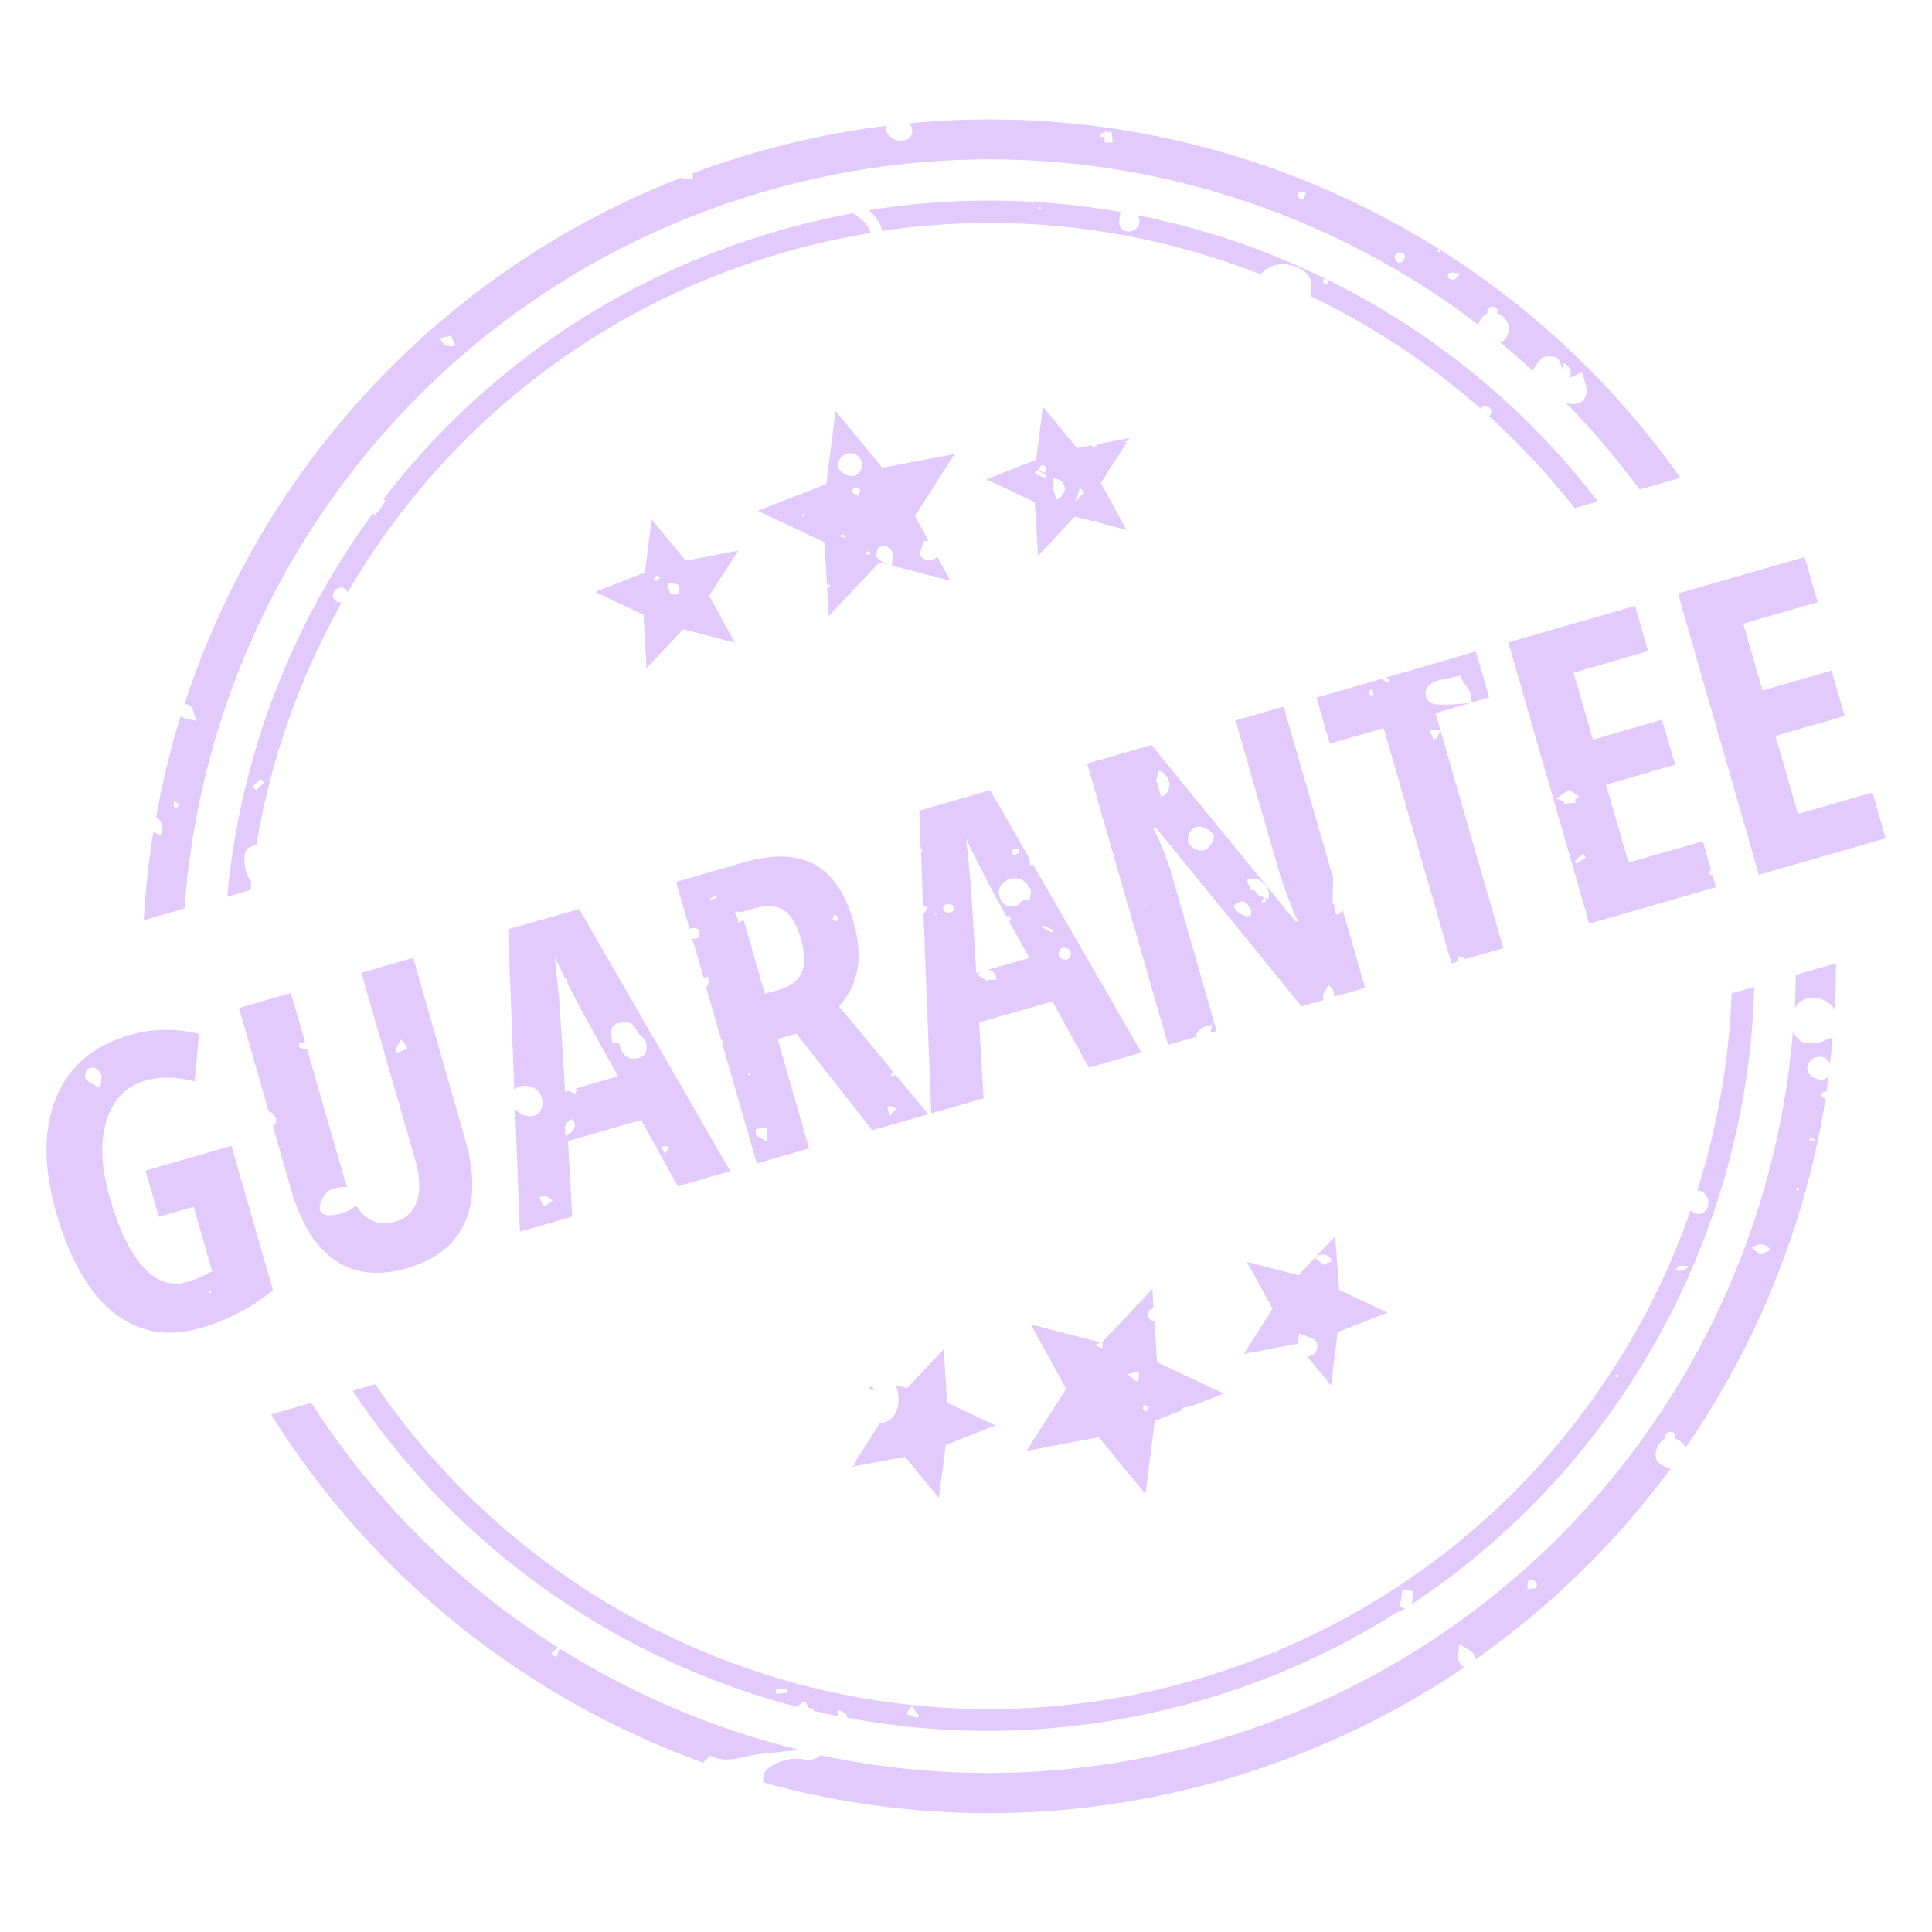
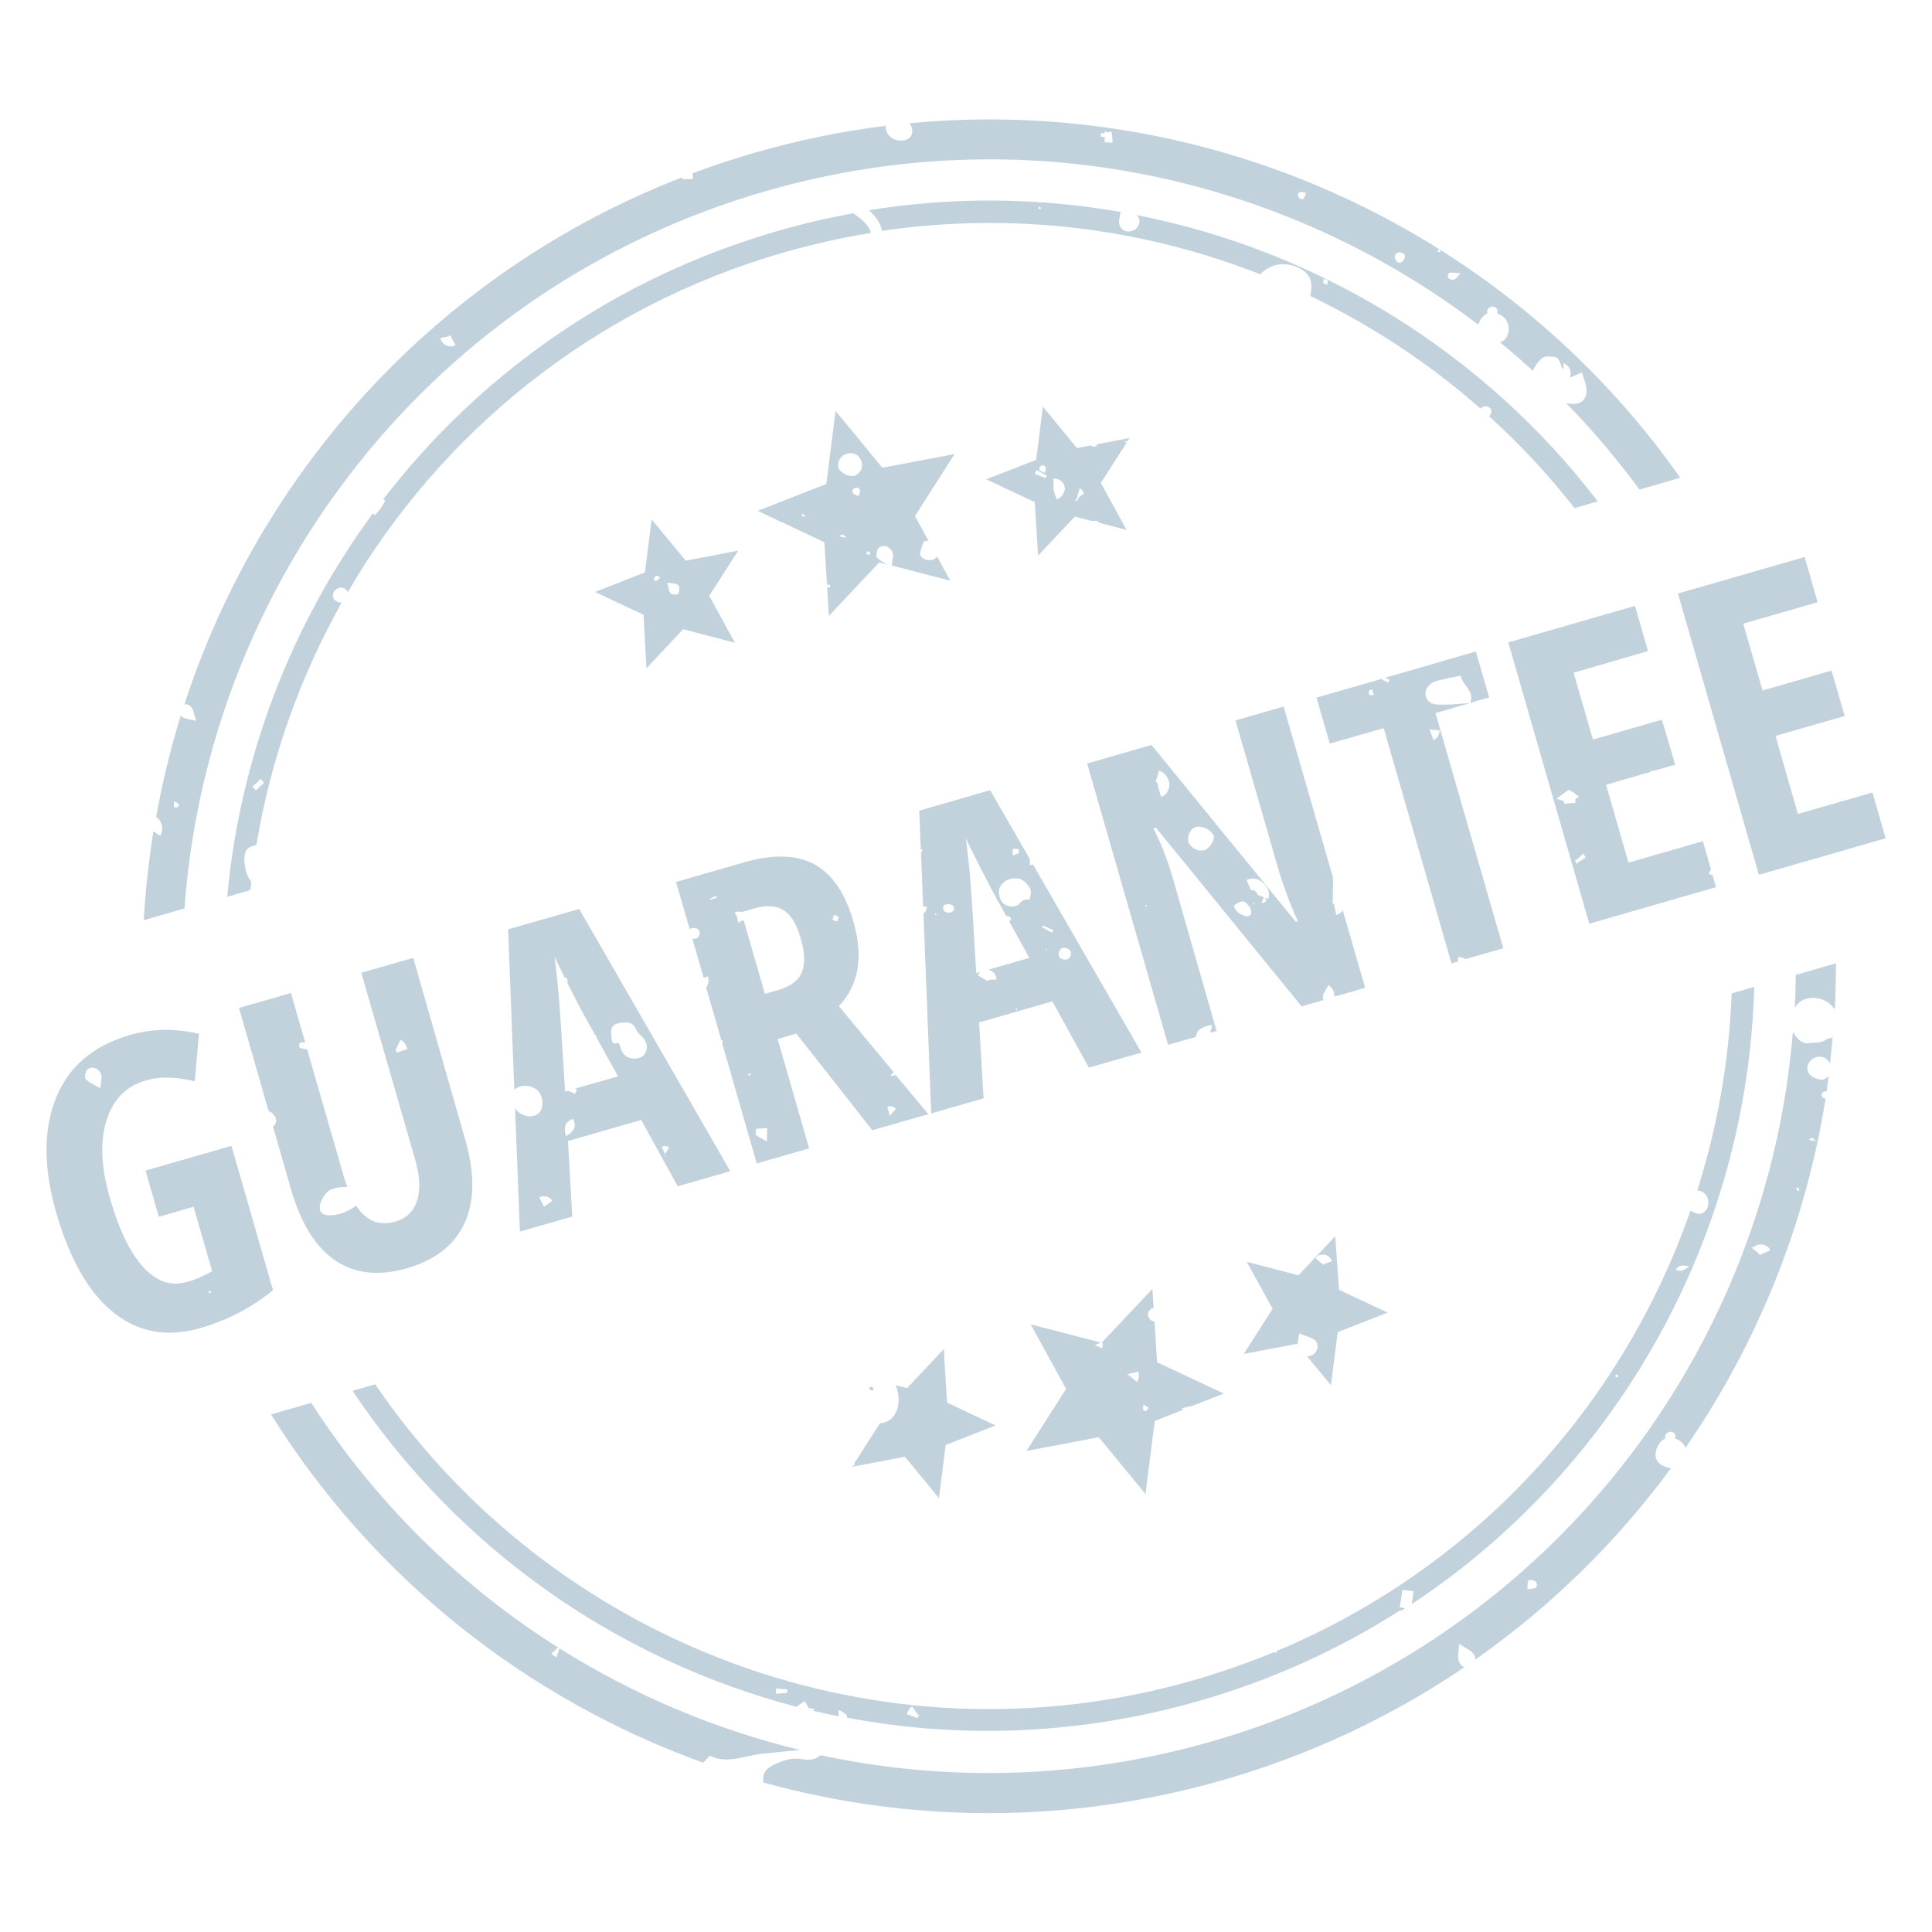
<svg xmlns="http://www.w3.org/2000/svg" version="1.1" id="Слой_1" x="0px" y="0px" viewBox="0 0 1000 1000" style="enable-background:new 0 0 1000 1000;" xml:space="preserve">
  <style type="text/css">
	.st0{opacity:0.25;}
- 	.st1{fill:#902af5;}
+ 	.st1{fill:#0a4b78;}
</style>
  <g class="st0">
    <g>
      <path class="st1" d="M934.5,517.1c5.6-1.8,11.9,0.4,15.2,5.4c0.4-7.9,0.6-15.9,0.6-23.9l-20.8,6c-0.1,5.7-0.2,11.4-0.5,17.1    C930.2,519.6,931.8,518,934.5,517.1z" />
      <polygon class="st1" points="912.1,649.8 914,648.9 912,649.7   " />
      <path class="st1" d="M367.4,908.8c9.3,4.4,17.9-0.1,26.7-1c3.8-0.4,7.5-0.8,11.3-1.2c2.9-0.3,5.8-0.5,8.7-0.8    c-44.2-10.7-86.3-28.6-124.5-52.6l-1.6,4.5c0,0-0.1,0-0.1,0c-1-0.4-1.8-1-2.5-1.9l2.2-1.9l1.3-1.1c-50.6-32-94.5-75-127.8-126.7    l-20.8,6C193,816.6,272.6,879.4,364,912.4C365.1,911.2,366.2,910,367.4,908.8z" />
      <path class="st1" d="M754.9,859.2c-0.4-2,0.1-4.3,0.4-8.3c3.6,2.4,6.1,3.3,7.3,5c0.8,1,1.1,2.1,1,3.1    c39.3-27.6,73.4-61.1,101.3-99.1c-3.3-0.3-6.6-2.1-7.6-4.7c-1.4-3.5,1.1-9.2,4.7-10.6c0,0,0,0,0,0c-0.4-1.2,0-2.4,1.2-3.1    c1.3-0.8,3-0.4,3.7,0.8c0.4,0.6,0.4,1.5,0.1,2.3c2.2,0.7,4.3,2.3,5.2,4.4c0.1,0.1,0.1,0.2,0.2,0.4    c37.1-53.7,62.1-115.5,72.5-180.6c-0.7-0.3-1.3-0.5-1.7-1c-0.8-0.9-0.4-2,0.6-2.6c0.5-0.3,1.1-0.3,1.6-0.2    c0.4-2.7,0.8-5.4,1.1-8.1c-0.5,0.7-1.3,1.2-2.1,1.6c-2.4,1.1-7.2-0.8-8.5-3.5c-1.3-2.6,0.3-6.2,3.3-7.5c3.1-1.3,6.3-0.3,7.8,2.6    c0.1,0.2,0.2,0.3,0.2,0.5c0.5-4.6,1-9.2,1.4-13.8c-0.6,0.5-1.5,0.8-2.6,0.8c-3.3,2.7-7.3,1.9-10.8,2.4c-0.8,0.1-1.8-0.4-2.6-0.8    c-1.7-0.9-3.4-2.9-4.6-5.1c-8.1,99-51.5,191.8-121,261.3c0,0,0,0,0,0.1l-0.1,0c-48.3,48.3-109.2,85.5-179.5,105.8    c-68.4,19.7-137.7,21.1-202.7,7.2c-2.5,2.3-5.7,2.7-9,2.1c-4.9-0.9-9.2,0.1-13.4,2c-5.8,2.5-7.8,4.9-7.2,10    c75.4,20.9,157.4,21.9,238.1-1.3c45.6-13.1,87.5-33.1,124.7-58.3C756.5,862.3,755.3,861,754.9,859.2z M939.8,590.7    c-1.6-0.3-2.5-0.5-3.6-0.8C938,588.5,938,588.5,939.8,590.7z M929.9,614.7c0.4,0.1,0.9,0.1,1.2,0.3c0.2,0.2,0.1,0.7,0.1,1.4    c-0.7-0.3-1.3-0.3-1.4-0.6C929.7,615.5,929.9,615.1,929.9,614.7z M909.1,644.6l0.3-0.2l0.4-0.1c2.5-0.6,4.8,0.2,6.2,2.2    c0,0,0,0,0,0c0,0,0,0,0,0c0,0,0,0,0,0.1c0,0,0,0,0,0c0,0,0,0,0,0l0,0c0,0,0,0,0,0v0c0,0,0,0,0,0l0,0c0,0,0,0,0,0c0,0,0,0,0,0    c0,0,0,0,0,0c0,0,0,0,0,0c0,0,0,0,0,0c0,0,0,0,0,0c0,0,0,0,0,0c0,0,0,0,0,0c0,0,0,0,0,0l0,0c0,0,0,0,0,0.1v0    c0,0.1,0.1,0.1,0.1,0.2c0,0,0,0,0,0c0,0,0,0,0,0l0,0c0,0,0,0,0,0c0,0,0,0.1,0,0.1l0.1,0.2l-2.8,1.2l0.1,0l-2,0.9l0,0    c-0.2,0.1-0.3,0.3-0.4,0.3l-0.1-0.1l-0.1,0c0,0,0.1,0,0.1,0.1c0,0-0.1,0-0.2,0l0,0l-0.1-0.4l-4.1-3.5    C907.7,645.6,908.3,645,909.1,644.6z M791.2,818.1c0.8-0.6,2.7-0.1,3.8,0.5c0.5,0.3,0.7,2.7,0.1,3.1c-0.9,0.7-2.4,0.5-4.5,0.9    C790.8,820.5,790.5,818.6,791.2,818.1z" />
    </g>
    <g>
      <path class="st1" d="M450.7,717.7c-0.4,0.1-0.7,0.7-1,1.1c0.6,0.4,1.2,0.7,1.9,1.1c0.2-0.5,0.4-1,0.6-1.4    C451.6,718.2,451,717.7,450.7,717.7z" />
      <path class="st1" d="M515.3,737.8L490.2,726l-1.7-27.7l-19,20.2l-5.9-1.5c3.3,8,1,16.8-5.1,19c-1,0.4-2,0.6-3.1,0.7l-13.2,20.7    c0.1,0.3,0.1,0.7,0.1,1c0,0,0,0,0,0c0,0,0,0.1,0,0.1l0,0l-0.7-0.1l-0.5,0.8l27.3-5.2l17.6,21.4l3.5-27.5L515.3,737.8z" />
    </g>
    <g>
      <polygon class="st1" points="570.2,694.7 570.2,694.7 568.1,695.7   " />
      <path class="st1" d="M612.1,728.8l4.5-1.1c0,0,0,0,0,0c0,0,0,0.1,0,0.1c0,0,0,0,0,0c0,0,0,0,0,0c0,0,0,0.1,0,0.1l16.8-6.6    l-34.5-16.2l-1.3-20.9c-0.6-0.2-1.2-0.4-1.6-0.7c-2.3-1.6-2.4-4-0.5-5.7c0.5-0.5,1.1-0.7,1.6-0.8l-0.6-9.9l-26,27.6    c0.1,0.1,0.1,0.3,0.1,0.4c0,0,0,0.1,0,0.1c0,0,0,0,0,0l0,0c0,0,0,0,0,0c0,0,0,0,0,0c0,0,0,0.1,0,0.1v0c0.2,0.8,0.1,1.7-0.2,2.5    l-3.8-1.6l-0.6,0.2l-1,0.5l0.7-0.3l-0.7,0.3l0.7-0.3l0,0l0,0l0.3-0.1l0,0l0.5-0.2l0,0l0,0l1.2-0.5l2.1-0.9l-36.3-9.4l18.3,33.4    l-20.5,32.1l37.4-7.1l24.2,29.4l4.8-37.8l14.4-5.7L612.1,728.8z M588.4,715.2l-4.6-3.8c0,0,0,0.1-0.1,0.1    c-0.1,0.1-0.1,0.3-0.1,0.3c0,0,0-0.2-0.1-0.5l5.7-1.3l0,0h0c0.1,0.3,0.1,0.7,0.2,1C589.7,713.1,589.1,714.4,588.4,715.2z     M593.2,730.4c-0.2,0.1-1.4-0.4-1.5-0.7c-0.2-0.7,0.1-1.5,0.2-2.7c1.2,0.7,1.9,1.1,2.6,1.6C594.1,729.2,593.8,729.9,593.2,730.4z" />
    </g>
    <path class="st1" d="M691.1,639.9l-19,20.2l-26.8-7l13.4,24.3l-14.9,23.4l27.3-5.2l0.4,0.5c0.2-1.6,0.7-3.5,1-6   c3.9,1.8,6.8,2.2,8.4,3.9c2.2,2.3,0.8,6.4-2.1,7.6c-0.8,0.3-1.5,0.5-2.2,0.5l12.3,14.9l3.5-27.5l25.8-10.1l-25.1-11.8L691.1,639.9z    M685.1,654.4l0.4,0.5l-0.2-0.2l0.2,0.2L685.1,654.4l-0.1,0l0.5,0.5c0,0-0.1,0.1-0.1,0.1c0,0,0,0,0,0l-0.6-0.5l-0.3,0.1l-0.2-0.5   l-3.4-2.9c0.2-0.2,0.4-0.4,0.6-0.6c0,0,0.1-0.1,0.1-0.1l0.6-0.6l0.5-0.2c2.8-1,5.3,0.1,6.5,2.6c0,0,0,0,0,0c0,0,0,0,0,0   c0.1,0.1,0.1,0.3,0.2,0.5L685.1,654.4z" />
    <path class="st1" d="M75.3,605.9l6.9,23.9l18-5.2l9.6,33.4c-4.2,2.4-8.5,4.3-12.9,5.5c-8.3,2.4-15.9-0.1-22.7-7.6   c-6.8-7.4-12.6-19.3-17.3-35.7c-4.6-15.9-5.2-29.3-1.8-40.2c3.4-10.9,10.2-17.9,20.5-20.8c7.2-2.1,15.6-1.9,25.2,0.5l2.2-24.6   c-12.3-2.9-24.2-2.7-35.8,0.6C48.3,541.2,35.6,552,29,568.3c-6.6,16.2-6.6,36,0.1,59.4c7,24.2,16.9,41.5,29.7,51.7   c12.8,10.2,27.7,12.9,44.6,8.1c14.2-4.1,26.8-10.6,37.9-19.7l-21.5-74.7L75.3,605.9z M51.9,563.3c-3.6-2.2-6.2-3.1-7.6-4.9   c-0.8-1,0.1-4.4,1.2-5.1c2.7-1.6,5.6-0.2,6.8,2.6C53,557.4,52.2,559.5,51.9,563.3z M108.3,669.5c-0.1-0.4-0.2-0.8-0.3-1.2   c0-0.1,0.5-0.3,0.6-0.2c0.3,0.3,0.6,0.6,0.8,1C109,669.2,108.7,669.3,108.3,669.5z" />
    <path class="st1" d="M213.9,495.8l-26.9,7.7l27.8,96.4c2.5,8.7,2.9,15.9,1.1,21.5c-1.8,5.6-5.5,9.2-11.2,10.9   c-8.4,2.4-15.2-0.3-20.4-8.3c-3.6,2.8-7.5,4.6-12.5,5c-5.3,0.4-7.5-2-5.7-6.8c1-2.6,3-5.7,5.4-6.6c2.6-1,5.4-1.3,8.2-1.2   c-0.5-1.4-1-3-1.5-4.6l-19.2-66.6c-1.8-0.4-3-0.4-3.9-1c-0.4-0.3-0.2-2.4,0.2-2.5c0.8-0.2,1.8-0.2,2.7,0l-7.4-25.7l-26.9,7.7   l15.3,53.3c1.2,0.6,2.1,1.2,2.7,2c1.8,2.1,1.6,4.6-0.4,6.1l9.3,32.4c5.1,17.7,12.7,30,22.9,36.9c10.2,6.9,22.5,8.2,37,4.1   c14.8-4.3,24.8-12.1,30-23.5c5.2-11.4,5.3-25.7,0.3-43.1L213.9,495.8z M208.1,543.9l-2.7,1c-0.4-1.1-0.7-1.4-0.7-1.4l2.6-5.3   c2.1,1.1,3,3.2,3.6,4.7L208.1,543.9z" />
    <path class="st1" d="M331.9,579.7l18.9,34.3l27.2-7.8l-78.2-135.7L263,481l3.2,83.2c0,0,0.1-0.1,0.1-0.1c2.6-2.9,8.6-2.7,11.9,0.3   c3.1,2.9,3.5,9.1,0.7,11.7c-2.8,2.6-7.9,2.1-11.2-1.1c-0.4-0.4-0.8-0.8-1.1-1.3l2.5,63.8l27.1-7.8l-2.2-39.1L331.9,579.7z    M343.3,593.3l0.2-0.1c0.7-0.1,1.5,0,2.2,0.3c0,0,0,0,0,0l0.4,0.2l0.2,0.2l-2,3.4l0.7,1.8l-0.5-1l0.1,0.3l0.2,0.8l-0.5-1.5l0-0.1   l0-0.1l0,0.1l0,0l-0.2,0.4l-0.6,1.1l0.8-1.6l0,0l-1.8-3.8L343.3,593.3z M320.6,529.5c0.9-0.1,1.8-0.2,2.8-0.3   c2.6-0.1,4.7,0.9,5.7,3.3c0.7,1.7,1.8,2.9,3.2,4.1c0.9,0.8,1.7,2,2.1,3.2c1.2,3.3-0.4,6.8-3.4,7.7c-4,1.3-7.9-0.3-9.3-3.9   c-0.5-1.2-0.9-2.4-1.4-3.8c-3.3,0.5-3.3,0.4-3.7-2.2c-0.1-1-0.3-2-0.3-3.1C316.2,531.6,317.7,529.9,320.6,529.5z M283.6,623.2   l-2,1.4l0,0l-0.4,0.3l0.4-0.3l-1.1-2.1c0,0,0,0,0,0v0c0,0,0,0,0,0l-1.4-2.7c2.4-1.3,5.3-0.5,6.8,1.7L283.6,623.2z M289.2,515   c-0.7-7.3-1.4-13.9-2.1-19.8c0.9,2.1,2.6,5.6,5.1,10.7c0.4,0.1,0.8,0.3,1.1,0.5c0.4,0.2,0.6,1.6,0.4,2.5c0.3,0.7,0.7,1.4,1.1,2.1   c4,7.8,6.5,12.7,7.6,14.6l5.8,10.4c0.2,0,0.5,0.1,0.7,0.1c-0.1,0.3-0.1,0.6-0.2,0.8l11.2,20.2l-22.3,6.4l1,0.3l0,0.2   c-0.2,0.6-0.4,1.2-0.7,1.6c-0.1,0.2-0.2,0.3-0.2,0.5l0,0l-3.6-1.5l-1.6,0.5c0-0.4,0-0.7-0.1-1.1l-0.2-0.1c0-0.1,0.1-0.3,0.2-0.4   C290.9,538.3,289.8,522.1,289.2,515z M296.6,579.1c2,4.2,0.5,6.5-3.7,9C291.6,583,292.7,580.6,296.6,579.1z" />
    <path class="st1" d="M461.4,557L461.4,557c0-0.1,0-0.1-0.1-0.2c-0.1-0.2-0.1-0.3-0.2-0.3c0,0,0-0.1,0-0.1l1.5-1.4l-28.4-34.2   c10.3-10.9,12.8-25.5,7.5-43.9c-4.2-14.6-10.9-24.4-20.1-29.5c-9.2-5-21.3-5.4-36.3-1.1l-35.4,10.2l7.1,24.5h0   c0.1-0.1,0.2-0.2,0.3-0.2c0.1-0.1,0.2-0.2,0.4-0.2c1.5-0.7,3.6-0.1,4.2,1.2c0.6,1.3,0.1,3.1-1.2,3.8c-0.2,0.1-0.4,0.2-0.6,0.2   c0,0-0.1,0-0.1,0c-0.2,0-0.3,0.1-0.5,0.1c0,0,0,0,0,0c-0.4,0-0.8-0.1-1.2-0.2l5.9,20.4l2.2-0.7c0.1,0.3,0.2,0.6,0.2,0.9   c0,0.1,0,0.2,0,0.3c0,0.2,0.1,0.4,0.1,0.6c0,0.1,0,0.3,0,0.4c0,0.1,0,0.3,0,0.4c0,0.1,0,0.3,0,0.4c0,0.1,0,0.2-0.1,0.3   c0,0.2-0.1,0.3-0.1,0.5c0,0.1,0,0.1-0.1,0.2c-0.2,0.6-0.5,1.2-0.9,1.7c0,0,0,0,0,0l7.9,27.4c0,0,0,0,0,0c0.2,0,0.5,0.1,0.8,0.1   c0,0.1-0.1,0.3-0.1,0.4c0,0,0,0.1,0,0.1c0,0,0,0,0,0.1c-0.1,0.4-0.2,0.6-0.3,0.8l17.9,62.2l27.1-7.8l-16.3-56.6l9.7-2.8l39.3,50   l29-8.3l-16.9-20.3L461.4,557z M367.6,465.7c-0.1-0.2-0.1-0.3-0.2-0.5c1.1-0.5,2.2-1,3.3-1.5c0.1,0.3,0.2,0.6,0.4,0.9   C369.9,465,368.8,465.4,367.6,465.7z M388,556.7c-0.2,0.1-0.6-0.2-0.8-0.3c0.1-0.3,0.2-0.7,0.4-0.8c0.2-0.1,0.6,0.1,1,0.3   C388.3,556.3,388.2,556.7,388,556.7z M397,585l0,0.4c0,0.2,0,0.3,0,0.5l0,5l-4.7-2.7l-1.1-0.9l0-1.5c0-0.3,0-0.7,0.1-1l0-0.3   c0,0,0,0,0-0.1c0,0,0-0.1,0-0.1c0,0,0,0,0,0v0l3.8-0.3l0.5,0l1.5-0.1c0,0.3,0,0.6,0,0.9C397,584.8,397,584.9,397,585z M415.1,503   c-1.7,4.4-5.8,7.5-12.2,9.4l-7,2l-11-38.1l-2,0.7l0.3,0.5l-0.6,0.3l-0.2-0.6l-0.3,0.1l-0.7-2.9l-1.1-2.1l0.5-0.3l0.5-0.1   c0.3,0,0.6-0.1,0.8,0c0.1,0,0.2,0,0.3,0c0.1,0,0.3,0,0.4,0c0.3,0,0.7,0.1,1,0.2c0,0,0,0,0,0l6.6-1.9c6.2-1.8,11.2-1.5,15,0.8   c3.9,2.3,6.9,7.2,9,14.6C416.6,492.8,416.8,498.6,415.1,503z M433.2,476.7c-0.5,0.3-1.5-0.3-2.3-0.6c0.2-0.7,0.5-1.5,0.8-2.6   c1,0.5,2.2,0.8,2.2,1.1C434,475.3,433.7,476.5,433.2,476.7z M460.6,577.8l0.2,0.8l-0.1-0.4l0.1,0.4l-0.2-0.7l0,0L460.6,577.8   L460.6,577.8L460.6,577.8l0.1,0.8L460.6,577.8l0.1,0.8l-0.2-1.1l-0.5-1.8l-0.8-2.9l0.9,2.9l-0.8-2.9c0.1,0,0.2-0.1,0.3-0.1   c0.1,0,0.2-0.1,0.4-0.1l0.4,3l-0.3-3c1.3-0.1,2.6,0.3,3.6,1.3l-3.1,3.6L460.6,577.8z" />
    <path class="st1" d="M506.8,529.2l37.9-10.9l18.9,34.3l27.2-7.8l-56.1-97.3l-1.6,0.3l0-0.1c-0.1-0.7-0.1-1.3-0.1-1.8   c0-0.2,0-0.3,0-0.5l-0.1-1l-20.4-35.4l-36.7,10.6l0.8,20c0.3,0,0.5,0.1,0.9,0.2c-0.3,0.7-0.4,1.3-0.6,1.4c-0.1,0-0.1,0-0.2,0   l1.1,27.9l2,0.4c-0.2,1.4-0.9,2.6-1.8,3.5l4,103.3l27.1-7.8L506.8,529.2z M526.4,522.7c-0.2,0-0.5,0-0.6-0.1c-0.1-0.1,0-0.4,0-0.6   c0.2,0,0.5,0,0.6,0.1C526.5,522.2,526.4,522.5,526.4,522.7z M541.7,492c-0.2-0.3-0.4-0.7-0.6-1c0.1,0,0.2-0.1,0.2-0.1   c0.3,0.3,0.5,0.6,0.8,0.9C541.9,491.8,541.8,491.9,541.7,492z M549.5,490.8c1.4-0.7,3.8,0.1,4.6,1.5c0.7,1.3,0,3.4-1.4,4.1   c-1.4,0.7-3.6,0.1-4.4-1.1C547.5,494,548.2,491.5,549.5,490.8z M539.3,479.9c0.1-0.1,0.1-0.2,0.2-0.4c0,0,0-0.1,0.1-0.1   c0.1-0.1,0.2-0.3,0.2-0.4c0,0,0,0,0,0l5.4,2.5c0,0,0,0,0,0l0,0c-0.1,0.2-0.2,0.4-0.3,0.6c-0.1,0.1-0.1,0.2-0.2,0.3l-0.2,0.3   l-2.6-1.4L539.3,479.9L539.3,479.9z M524.3,439.5c0.6-0.4,1.8-0.2,2.7,0c0.3,0.1,0.6,1.6,0.3,1.9c-0.5,0.6-1.5,0.7-3.1,1.4   C524.2,441.1,523.9,439.8,524.3,439.5z M517.7,458.9c1.8-3.1,4.7-4.4,8.3-4.3c3.3,0.1,5.3,2.4,6.9,4.8c1.3,1.9,0.4,3.9,0.1,6.1   c-2.2,0-3.8,0.3-5.3,2.2c-1.8,2.2-6.2,1.8-8.3,0C517.2,465.8,516.3,461.3,517.7,458.9z M484.4,473.7c-0.2-0.1-0.4-0.3-0.5-0.4   c-0.1-0.1,0.1-0.3,0.2-0.5c0.3,0.2,0.5,0.4,0.8,0.6C484.7,473.6,484.5,473.8,484.4,473.7z M492.7,472c-1.5,0.9-4,0.3-4.5-1.2   c-0.3-0.8,0.3-1.7,0.3-2.2c2.1-1.1,4.5-0.6,5.1,0.8C494.2,470.7,493.7,471.5,492.7,472z M505.3,503.7c-1.5-26.1-2.6-42.8-3.2-50   c-0.7-7.3-1.4-13.9-2.1-19.8c1.1,2.7,3.7,7.9,7.7,15.7c4,7.8,6.5,12.7,7.6,14.6l5.5,9.9c1-0.1,2,0.3,2.3,1.1   c0.2,0.5-0.2,1.1-0.3,1.5c-0.1,0.1-0.3,0.2-0.5,0.2l10.5,18.9l-21.2,6.1c0.7,0.2,1.3,0.4,1.9,0.8c0,0,0,0,0,0l0,0   c1.1,0.7,1.8,1.8,2.1,3.2c0,0,0,0,0,0c0,0,0,0,0,0c0,0.1,0,0.2,0.1,0.3c0,0.3,0.1,0.5,0.1,0.8l-2.9,0.1l-1,0   c-0.1,0.1-0.1,0.2-0.2,0.3c-0.1,0.1-0.3,0.3-0.4,0.4l-1.1-0.6l-0.2,0l0,0l-0.1,0l0,0l0.1,0v-0.1l-3.9-2.3c0,0,0,0,0-0.1   c0,0,0,0,0,0c0,0,0,0,0,0c0.1-0.2,0.3-0.4,0.4-0.6c0,0,0,0,0,0l0,0c0.2-0.3,0.5-0.6,0.7-0.8c0.1-0.1,0.1-0.1,0.2-0.2L505.3,503.7z" />
    <path class="st1" d="M671.8,476.8l-1.1,0.3l-74.7-91.5l-33.3,9.6l41.9,145.6l14.4-4.1c0.4-3.8,3.2-5.3,8.3-6.2   c-0.2,1.6-0.5,3-1,4.1l3.4-1L606.9,454c-2.7-9.2-6-17.6-9.9-25.2l1.3-0.4l75.4,92.5l11.4-3.3l-0.5-1.5c0.1,0,0.1,0,0.2-0.1   c0.2-0.1,0.2-0.5,0.1-0.8c-0.1-0.1-0.1-0.2-0.2-0.2c0,0,0,0,0,0l2.9-5.1c1.1,0.7,2,1.7,2.6,3.1l0.1,0.3l0.1,0.3   c0.2,0.8,0.3,1.6,0.2,2.3l16-4.6l-11.6-40.2c-0.6,1.1-1.6,1.9-2.9,2.3h0c0,0-0.1,0-0.2,0c-0.1,0-0.2,0-0.3,0.1l-1-4.9l-0.2-1l0,0   c-0.2,0-0.3,0.1-0.4,0.2c0,0,0,0-0.1,0c-0.1,0.1-0.1,0.1-0.1,0.2c0,0,0-0.1,0-0.2l0.2-13.4l-25.6-88.7l-24.9,7.2l22.9,79.5   C665.6,462.1,668.6,470.2,671.8,476.8z M593.5,469.2c-0.2-0.1-0.5-0.1-0.6-0.2c-0.1-0.1,0-0.4,0-0.6c0.2,0,0.4,0,0.6-0.1   C593.5,468.6,593.5,468.9,593.5,469.2z M600.9,412.4l-0.8-2.9l-0.8-2.9l0.8,2.9l0.8,2.9L600.9,412.4z M604.6,409.2L604.6,409.2   C604.6,409.2,604.6,409.2,604.6,409.2c-0.7,1.6-1.9,2.7-3.6,3.2l-0.9-2.9l-0.8-2.9c0,0,0-0.2,0-0.5c-0.2-0.9-0.6-1.2-0.9-1.4   c-0.1,0-0.2-0.1-0.2-0.1l1.7-5.7c0,0,0,0,0.1,0c2.6,0.9,4.5,3.1,5.2,6.2l0.1,0.5C605.3,406.9,605.1,408.1,604.6,409.2z M624,439.8   c-2.9,1.3-7-0.3-8.6-3.3c-1.3-2.5,0.2-7,2.9-8.2c3.1-1.4,8.3,0.8,9.9,4.2C628.9,434.2,626.4,438.8,624,439.8z M647.4,473.3   c-0.5,0.7-1.9,1.2-2.6,0.9c-2.7-0.9-5.2-2-6.2-5.4c1-0.7,1.9-1.5,3-1.9c1.5-0.6,2.9-0.4,4,1.1c0.6,0.8,1.4,1.6,1.8,2.6   C647.6,471.4,647.8,472.7,647.4,473.3z M649.3,467.9c-0.2,0-0.5,0-0.6-0.1c-0.1-0.1,0-0.4,0-0.6c0.2,0,0.4,0,0.6,0.1   C649.3,467.6,649.3,467.8,649.3,467.9z M656.6,464.8C656.6,464.8,656.6,464.8,656.6,464.8L656.6,464.8   C656.6,464.9,656.6,464.9,656.6,464.8c-0.1,0.3-0.1,0.4-0.2,0.6l-1.8-0.8c1.2,2,0.9,2.3-1.7,2.8c0.4-0.9,0.8-1.9,1.2-3l-3.2-1.3   l0,0c0-0.1,0-0.2-0.1-0.5c-1.4-2.1-2.2-2-2.7-1.9c-0.2,0.1-0.4,0.1-0.5,0.2l-1.2-2.7l-1.2-2.7c0.4-0.2,0.9-0.4,1.4-0.5c0,0,0,0,0,0   c1.5-0.4,3.5-0.5,5.5,0.7c0,0,0,0,0,0c0,0,0,0,0,0c1.3,0.8,2.6,2,3.9,4l0.2,0.3l0.1,0.4C656.9,462.1,657,463.5,656.6,464.8z" />
    <path class="st1" d="M754.7,497.6l-0.1-2.2c0.9,0,2,0.1,3.2,0.6c0,0,0,0,0,0c0,0,0,0,0,0c0.3,0.1,0.5,0.3,0.8,0.4l19.5-5.6   L743,369.1l18-5.2c-3.3,0.2-6.5,0.5-9.7,0.7c-0.1,0-0.2,0-0.3,0c-0.5,0-1,0.1-1.5,0.1c-0.2,0-0.3,0-0.5,0c-0.5,0-0.9,0-1.4,0   c-0.2,0-0.4,0-0.6,0c-0.7,0-1.3,0-2,0c-3.1,0-6.3-0.9-7.1-4.8c-0.6-3.2,1.8-6.4,5.9-7.5c3.9-1,7.8-1.7,12.3-2.7   c0,0.3,0.1,0.6,0.2,0.9c0,0.1,0,0.1,0.1,0.2c0.1,0.2,0.1,0.5,0.2,0.7c0,0,0,0,0,0c1.7,3.9,6.5,6.7,4.4,12.3c0,0,0,0,0,0l9.8-2.8   l-6.9-23.8L717,350.8l2.3,1.2c0,0,0,0,0,0h0c-0.2,0.3-0.4,0.7-0.6,1l-0.2,0.4l0,0L716,352l-0.9-0.6l-33.7,9.7l6.9,23.8l27.9-8   l35.1,121.8L754.7,497.6z M708.8,359.6c-0.3-0.5-0.4-1.4-0.2-2c0.2-0.4,1.1-0.5,1.6-0.8c0.2,0.8,0.5,1.7,0.9,2.9   C709.9,359.7,709,359.9,708.8,359.6z M745.1,378c0,0.2,0,0.4,0,0.5v0c-0.2,1.9-1.2,3.5-2.7,4.3c-0.1,0.1-0.3,0.1-0.4,0.2l-2.1-5.4   v0L745.1,378L745.1,378z" />
    <g>
      <path class="st1" d="M860.2,372.5l-35.7,10.3l-10-34.6L853,337l-6.7-23.4l-65.6,18.9l41.9,145.6l65.6-18.9l-1.6-5.7l-0.5-0.9    l-0.4,0.5c0,0,0,0,0,0v0c-0.3-0.3-0.6-0.6-0.9-0.9c-0.1-0.1-0.3-0.3-0.4-0.4c0,0,0,0,0,0l0.3-0.4c0,0,0-0.1,0-0.1l0,0v0l0.1,0    l0-0.1l0.8-1.1l-4.2-14.7l-38.5,11.1l-11.6-40.3l23.1-6.7c0-0.2,0-0.4,0-0.6c0.5,0.1,1.1,0.1,1.6,0.1l11.1-3.2L860.2,372.5z     M809.4,414.7l-3.8-1.3l4.9-3.6l1.6-1l1.7,1.1l1.1,0.4l0,0.4l2.4,1.6l-2,1.5l0.2,1.7l-5.8,0.5L809.4,414.7z M815.9,447L815.9,447    c-0.1-0.1-0.1-0.3-0.2-0.4c-0.1-0.2-0.2-0.4-0.3-0.6c0-0.1-0.1-0.2-0.1-0.2c0-0.1-0.1-0.1-0.1-0.2l1.1-0.9l1.1-1l2.2-1.9l0.1,0.2    c0.2,0.2,0.3,0.5,0.4,0.7c0,0,0,0,0,0l0,0c0.1,0.3,0.3,0.5,0.4,0.7c0.1,0.2,0.1,0.3,0.2,0.5l0,0L815.9,447z" />
      <path class="st1" d="M884.7,451.3l0.6-0.1l-0.2-0.3C885,451,884.8,451.1,884.7,451.3z" />
    </g>
    <polygon class="st1" points="969.2,410.2 930.6,421.3 919,380.9 954.8,370.6 948,347.1 912.3,357.4 902.3,322.8 940.8,311.7    934.1,288.3 868.5,307.2 910.4,452.8 976,433.9  " />
    <path class="st1" d="M405.3,270.3l-0.3,0.1l21.7,10.3l1.4,22.6c0-0.3,0.1-0.6,0.2-0.8c0.4,0.1,0.9,0.1,1.2,0.3   c0.2,0.2,0.1,0.7,0.1,1.4c-0.7-0.3-1.3-0.3-1.4-0.6c0-0.1,0-0.1-0.1-0.2l0.9,15.4l26.1-27.7l4.5,1.2c-2.6-1.4-4.5-2.3-5.7-3.8   c-0.7-1,0.1-4.4,1.2-5.2c2.7-1.6,5.6-0.2,6.9,2.6c0.6,1.5-0.1,3.5-0.4,6.8l30.3,7.9l-6.8-12.5c-0.4,0.5-1,1-1.7,1.4   c-2.1,0.7-4.1,0.6-6-0.8c-0.6-0.4-1.3-1.4-1.2-2c0.4-2.1,1-4.1,1.7-6c0.2-0.5,1.3-0.8,2.1-0.8c0.2,0,0.4,0,0.6,0l-7-12.8l20.5-32.1   l-37.4,7.1l-24.2-29.4l-4.8,37.8l-35.5,13.9l12.4,5.9L405.3,270.3z M434.4,277.6c1.9-1.4,1.9-1.4,3.6,0.8   C436.5,278.1,435.6,277.9,434.4,277.6z M444.6,256.9c-1.4-0.7-2.5-0.9-3-1.6c-0.8-0.9-0.4-2,0.6-2.6c1-0.6,2.7-0.2,2.9,0.9   C445.2,254.5,444.8,255.4,444.6,256.9z M448.8,285.2c0.6,0.3,1.2,0.6,1.7,0.9c0.1,0.1-0.3,1.1-0.4,1.1c-0.6-0.1-1.2-0.4-1.8-0.6   C448.5,286.3,448.6,285.9,448.8,285.2z M437.6,235.1c3.1-1.3,6.3-0.3,7.8,2.6c1.7,3.2,0.5,6.9-2.7,8.4c-2.4,1.1-7.2-0.8-8.5-3.5   C433,240,434.6,236.3,437.6,235.1z M415.3,266c0.4,0.2,0.8,0.3,1.2,0.5c0.1,0.1-0.1,0.5-0.2,1c-0.5-0.2-0.9-0.3-1.3-0.5   C415.1,266.7,415.2,266.4,415.3,266z" />
    <path class="st1" d="M334.6,345.9l19-20.2l26.8,7l-13.3-24.3l15-23.4l-27.2,5.2l-17.6-21.4l-3.5,27.5l-25.8,10.1l25.1,11.8   L334.6,345.9z M351.1,302.9c0.8,0.9,0.6,3.2,0,4.4c-0.3,0.6-3.2,0.6-3.9-0.1c-1-1-1-2.8-1.9-5.6C348.2,302.1,350.4,302,351.1,302.9   z M339.5,298c0.2-0.2,1.1,0.4,2.3,0.8c-0.9,0.9-1.4,1.6-2.1,1.9c-0.3,0.2-0.9-0.4-1.4-0.7C338.7,299.4,339,298.5,339.5,298z" />
    <path class="st1" d="M568.4,269.9c0.1,0.1,0.2,0.3,0.2,0.6l14.5,3.8l-13.3-24.3l13.4-21l-1.6-0.2l2.1-0.6l1-1.5l-17.2,3.3   c0.1,0.3,0.2,0.6,0.3,0.9c-1,0.1-1.9,0.5-2.4,0.2c-0.2-0.1-0.3-0.3-0.4-0.6l-7.6,1.4l-17.6-21.4l-3.5,27.5l-25.8,10.1l25.1,11.8   l1.7,27.7l19-20.2l9,2.3C566.2,269.4,567.5,269.5,568.4,269.9z M538.7,241.2c0.9-0.7,2.1-0.3,2.5,0.7c0.3,0.6-0.1,1.5-0.2,2.9   c-1.4-0.7-2.5-0.9-3-1.5C537.7,242.9,538.1,241.6,538.7,241.2z M541.8,246.2c-0.1,0.3-0.3,0.6-0.5,0.9c0,0,0,0,0,0   c-0.1,0.1-0.1,0.2-0.2,0.3l-5.5-2.1c0.2-0.7,0.6-1.2,0.8-1.6c0.1-0.1,0.2-0.2,0.2-0.4l0,0L541.8,246.2   C541.8,246.2,541.8,246.2,541.8,246.2z M550.9,254.1c-0.5,1.8-1.6,3.2-3,4c0,0,0,0,0,0c0,0,0,0,0,0c0,0,0,0,0,0h0   c-0.3,0.1-0.5,0.3-0.8,0.4c0,0-0.1,0-0.1,0.1l-1-2.8l-0.6-2.1c0,0,0,0,0,0c0,0-0.1,0-0.1,0l0-0.4l-0.1-0.4c0,0,0.1,0,0.1-0.1v-5.1   c4.7,0.1,5.7,3.3,5.9,5.2l0.1,0.6L550.9,254.1z M557.2,259.6c-0.2-0.3-0.4-0.6-0.6-1c-0.1-0.2-0.2-0.4-0.3-0.5c0,0,0.3,0.4,0.9,0.5   l0.8-2.9l0.8-2.9c0.3,0.1,0.6,0.2,0.8,0.4c0,0,0,0,0,0c0,0,0,0,0,0c0,0,0,0,0,0l0,0c0,0,0,0,0,0l0,0c0,0,0,0,0,0c0,0,0,0,0,0   c0,0,0,0,0,0s0,0,0,0c0,0,0,0,0,0c0,0,0,0,0,0c0,0,0,0,0,0c0,0,0,0,0,0s0,0,0,0c0,0,0,0,0,0c0,0,0,0,0,0l0,0c0,0,0,0,0,0l0,0l0,0   c0,0,0,0,0,0c0,0,0,0,0,0l0,0l0,0c0,0,0,0,0,0l0,0c0,0,0,0,0,0c0,0,0,0,0,0c0,0,0,0,0,0c0,0,0,0,0,0c0,0,0,0,0,0l0,0c0,0,0,0,0,0   c0,0,0,0,0,0c0,0,0,0,0,0c0,0,0,0,0,0c0,0,0,0,0,0v0c0,0,0,0,0,0v0c0,0,0,0,0,0c0,0,0,0,0,0s0,0,0,0v0c0,0,0,0,0,0s0,0,0,0   c0,0,0,0,0,0c0,0,0,0,0,0c0,0,0,0,0,0c0,0,0,0,0,0c0,0,0,0,0,0s0,0,0,0c0,0,0,0,0,0c0,0,0,0,0,0v0l0,0c0,0,0,0,0,0c0,0,0,0,0,0   c0,0,0,0,0,0l0,0c0,0,0,0,0,0c0.6,0.6,0.9,1.2,1.2,1.7c0.1,0.2,0.2,0.3,0.3,0.5c0,0,0,0,0,0l-2.4,1.7L557.2,259.6z" />
    <g>
      <path class="st1" d="M456,117.5c0.2,0.7,0.4,1.4,0.5,2c67.8-10,135-1.4,195.9,22.5c1.2-1.5,3-2.8,5.6-4c6.8-3.1,16.9-0.1,19.9,5.8    c1.1,2.2,1.1,5.8,0.3,9.4c31.8,15.3,61.5,34.8,88.1,58.3c0.3-0.4,0.6-0.7,1.1-0.9c1.5-0.7,3.6-0.1,4.3,1.2c0.6,1.2,0.1,2.9-1,3.6    c16,14.5,30.8,30.4,44.3,47.6l12-3.5C768,182.5,682.6,129.8,588.2,111.3c0.2,0.1,0.3,0.3,0.5,0.4c2.2,2.3,0.8,6.4-2.1,7.6    c-3.1,1.3-6,0.2-7.1-2.7c-0.6-1.8,0-3.9,0.5-6.9c-42.3-7.4-86.2-8-130.3-0.9C452.7,111.5,455,114.4,456,117.5z M685.1,144.4    c0.7,0.2,1.7,0.2,2,0.6c0.3,0.5,0,1.3-0.1,2.4c-1-0.4-1.9-0.5-2-0.9C684.7,145.8,685,145.1,685.1,144.4z M537.6,107    c0.4,0.2,0.8,0.3,1.2,0.5c0.1,0.1,0,0.6-0.1,0.6c-0.4,0.1-0.9,0-1.3,0C537.5,107.8,537.5,107.4,537.6,107z" />
      <path class="st1" d="M129.9,456c-3.2-3.1-4.6-13.5-2.1-16.3c1.1-1.3,2.9-2,4.9-2.2c7.3-44.3,22.4-86.8,44.1-125.5    c-1-0.1-1.8-0.3-2.5-0.7c-2.3-1.3-2.7-3.7-0.9-5.7c1.8-1.9,4.3-2,6-0.1c0.2,0.3,0.4,0.6,0.6,1c48.1-82.5,126.7-147.3,225.6-175.8    c15-4.3,30.1-7.7,45.1-10.1c-0.1-0.4-0.2-0.7-0.3-1.1c-0.9-2.9-4.4-6.3-8.9-9.1c-13.1,2.4-26.1,5.4-39.1,9.2    c-84.3,24.3-154.3,74.2-204,138.8l1,0.5c-0.1,0.3-0.3,0.6-0.4,0.9c-0.8,1.6-1.7,3.1-2.8,4.4c-0.7,0.9-1.5,1.7-2.3,2.5c0,0,0,0,0,0    l-0.9-1c-42.3,57.6-68.8,126.2-75.4,198.5l12-3.5c0.2-1.5,0.3-2.9,0.5-4.4C130,456.1,129.9,456.1,129.9,456z M134.9,403.2l1.8,1.9    v0l-2.1,2l-2.1,2l-1.8-1.9L134.9,403.2z" />
    </g>
    <path class="st1" d="M725.5,833.5c0.1,0,0.1,0,0.2,0c0.5-0.3,1-0.7,1.5-1l-2.8-0.7c0.7-2.9,1.1-5.9,1.4-8.9l5.8,0.7   c-0.2,2.3-0.5,4.5-0.9,6.7c107.4-71,173.8-190.9,177.3-319.5l-11.7,3.4c-1.3,35-7.4,69.2-17.8,102c1.3,0,2.5,0.5,3.6,1.4   c2.2,1.9,2.4,4.4,1.9,6.9c-0.4,2-3,4.2-5,3.8c-1.4-0.3-2.8-0.9-4-1.7C840,727,763.9,811.5,660.7,854.6c0,0.3,0,0.6,0.1,0.9   c-0.6-0.1-1.1-0.2-1.5-0.3c-13.2,5.4-26.8,10.2-40.8,14.3c-163.7,47.2-333.3-19.4-424.3-153l-11.7,3.4   c54.3,81.4,136.7,139.2,229.7,163.5l4.3-2.9c0.1,0.2,0.2,0.4,0.3,0.5l0-0.1l1.8,3.2l2.9,0.3l-0.6,1.1c4.4,1,8.8,2,13.2,2.9   l-0.1-3.1c0,0,0,0,0,0l0,0c0,0,0,0,0,0c0.1,0,0.1,0,0.2,0c0,0,0.1,0,0.1,0l0,0c0,0,0,0,0,0c0,0,0,0,0,0c0,0,0,0,0,0c0,0,0,0,0,0   c0,0,0,0,0,0c0,0,0,0,0,0c0,0,0,0,0,0c0,0,0,0,0,0c0,0,0,0,0,0v0c0,0,0,0,0,0c0,0,0,0,0,0h0c0,0,0.1,0,0.1,0c0,0,0,0,0,0   c0,0,0,0,0,0c0,0,0,0,0,0c0.3,0.1,0.6,0.2,0.9,0.3l0,0c0,0,0,0,0,0s0,0,0,0c0,0,0,0,0,0c0,0,0,0,0,0c0,0,0,0,0,0c0,0,0,0,0,0   c0,0,0,0,0,0c0,0,0,0,0,0c0,0,0,0,0,0c0,0,0,0,0,0c0,0,0,0,0,0c0,0,0,0,0,0c0.6,0.3,1.1,0.7,1.5,1c0.1,0.1,0.3,0.2,0.4,0.3l0.9,0.6   l0.3,1.1c0,0.2,0.1,0.3,0.1,0.5c58.8,11.1,121.1,8.9,182.5-8.8c37.5-10.8,72.2-26.7,103.6-46.7   C725.4,833.7,725.5,833.5,725.5,833.5z M874.3,655.5c-3.1,2.4-4.7,2.8-7,1.7C868.9,655,870.4,654.6,874.3,655.5z M837.2,711.5   c0.3,0.2,0.3,0.7,0.4,1.1c-0.4,0.1-0.9,0.4-1.1,0.2c-0.3-0.2-0.3-0.7-0.4-1.1C836.4,711.7,836.9,711.3,837.2,711.5z M407.5,874.8   c0,0.3,0,0.6,0,0.9c0,0.2,0,0.3,0,0.5l-5.8,0.5v0c0-0.1,0-0.1,0-0.2c-0.1-0.7,0-1.4,0-2l0-0.5v0l0,0l5.8,0.4L407.5,874.8z    M473.8,885.7l1.9,2.3c-0.5,0.4-0.8,0.8-0.9,1.3l-5.5-2.1c0.1-0.2,0.2-0.4,0.3-0.7c0,0,0,0,0,0v0c0.5-1.2,1.3-2.3,2.4-3.2l0.1-0.1   L473.8,885.7l1.9,2.3L473.8,885.7l-1.9-2.3L473.8,885.7z" />
    <path class="st1" d="M396.5,98.9c131.9-38,267.3-8,368.7,69.2c0.7-2.6,2.5-5,4.7-5.9c0,0,0,0,0,0c-0.4-1.2,0-2.4,1.2-3.1   c1.3-0.8,3-0.4,3.7,0.8c0.4,0.6,0.4,1.5,0.1,2.3c2.2,0.7,4.3,2.3,5.2,4.4c1.8,3.8,0.5,8.7-2.9,10.3c-0.2,0.1-0.5,0.2-0.8,0.3   c5.8,4.7,11.5,9.7,17,14.7c0.9-2.2,2.4-4.1,4.1-5.9c1-1.1,2.1-1.5,3.6-1.5c5.2,0.1,5.5,0.3,7.2,5.4c0.1,0.3,0.4,0.6,0.5,0.9   c0.2,0,0.4,0,0.6,0c-0.1-0.9-0.2-1.9-0.3-2.9c3,1.2,4.5,3.8,3.7,6.8c-0.1,0.3-0.2,0.5-0.3,0.8c2-0.7,4-1.8,6.3-2.7   c1,3.4,2.3,6.2,2.4,9c0.2,5.4-3.5,8.1-9.1,7.1c-0.5-0.1-1-0.2-1.5-0.3c13.6,13.9,26.3,28.9,38,44.8l21.1-6.1   C780.5,120.4,628.1,48.7,470.7,63.8c1.9,2.3,2,5.6,0.2,7.4c-2.5,2.4-7.9,2-10.5-0.8c-1.6-1.7-2.2-3.6-1.9-5.3   c-22.5,2.8-45.1,7.4-67.7,13.9c-11,3.2-21.8,6.7-32.3,10.7c0.1,1,0,2.1,0.2,3c-1.6,0-3.2,0-5.6,0c0-0.3,0-0.6-0.1-0.9   C227.1,140.7,135,243,95.4,364.7c1.4-0.5,2.9,0.2,3.9,1.7c0.9,1.5,1.2,3.4,2.2,6.7c-3.4-0.9-5.5-0.9-7-1.9   c-0.4-0.3-0.7-0.6-0.9-0.9c-5.4,17.4-9.7,35.1-12.9,53.2l0.3-0.5l-0.3,0.6c0,0.1,0,0.1,0,0.2L81,423l0.2,0.1   c0.5,0.4,0.9,0.8,1.3,1.3c0.7,0.9,1.1,2,1.4,3.4l0.1,0.5c0,1.7-0.3,3.2-1.1,4.3l-3.5-2.3c-2.4,15.2-4.1,30.5-5,46l21.1-6.1   C107.7,300.7,223.5,148.7,396.5,98.9z M749.4,142.3c0.2-1.2,1.4-1.3,2.5-1.2c1.2,0.1,2.3,0.3,4,0.4c-1.1,1.1-1.8,2.4-3,3.1   c-0.6,0.4-2,0.1-2.8-0.3C749.6,144.1,749.3,142.9,749.4,142.3z M745.2,129.2c0.3,0.2,0.3,0.7,0.4,1.1c-0.4,0.1-0.9,0.4-1.1,0.2   c-0.3-0.2-0.3-0.7-0.4-1.1C744.4,129.3,744.9,129,745.2,129.2z M723.5,130.8c1.2-0.5,3.1,0.2,3.6,1.3c0.5,1-0.8,3.4-2,3.8   c-1.4,0.4-2.2-0.4-2.8-1.5C721.4,133.1,722.1,131.3,723.5,130.8z M673,99.4c0.7-0.2,1.6,0.2,3,0.5c-0.6,1.4-0.8,2.4-1.4,3   c-0.6,0.6-2.2,0-2.5-1C671.6,100.8,671.8,99.7,673,99.4z M571.9,68.8l0-1l0.2,0c0.3,0,0.5,0,0.6,0c0,0,0,0,0,0l0,0.8l2.6-0.5   l-2.6,0.6l0,0l2.6-0.5l0,0c0.1,0.4,0.1,0.7,0.2,1.1v0c0,0,0,0,0,0c0,0,0,0,0,0v0c0,0.3,0,0.5,0.1,0.8l0.3,3.7l-3.5-0.1l-0.2-3   l0.1,3c-0.2,0-0.4,0-0.5,0l-0.1,0l0.1-2.9l-2,0.1l0,0l0,0l0-0.5c0-0.5-0.1-0.9-0.1-1.3L571.9,68.8L571.9,68.8l-2.2,0.4L571.9,68.8z    M230.9,174.4l1.8-0.4l-0.2-0.5c0,0,0,0,0,0c0.1,0,0.2-0.1,0.2-0.1c0,0,0.1,0,0.1,0h0l0.3,0.5l0.4-0.1l0,0l0.3-0.1l-0.3,0.1l0,0.7   l2.3,4c-0.3,0.2-0.7,0.4-1.1,0.6l-0.5,0.2l-0.5,0c-2.8,0.1-5-1.5-5.7-4.1c0-0.1-0.1-0.2-0.1-0.3L230.9,174.4z M91.5,418.1   c-0.2,0.1-1.4-0.4-1.5-0.7c-0.2-0.7,0.1-1.5,0.2-2.7c1.2,0.7,1.9,1.1,2.6,1.6C92.4,416.9,92.1,417.7,91.5,418.1z" />
  </g>
</svg>
